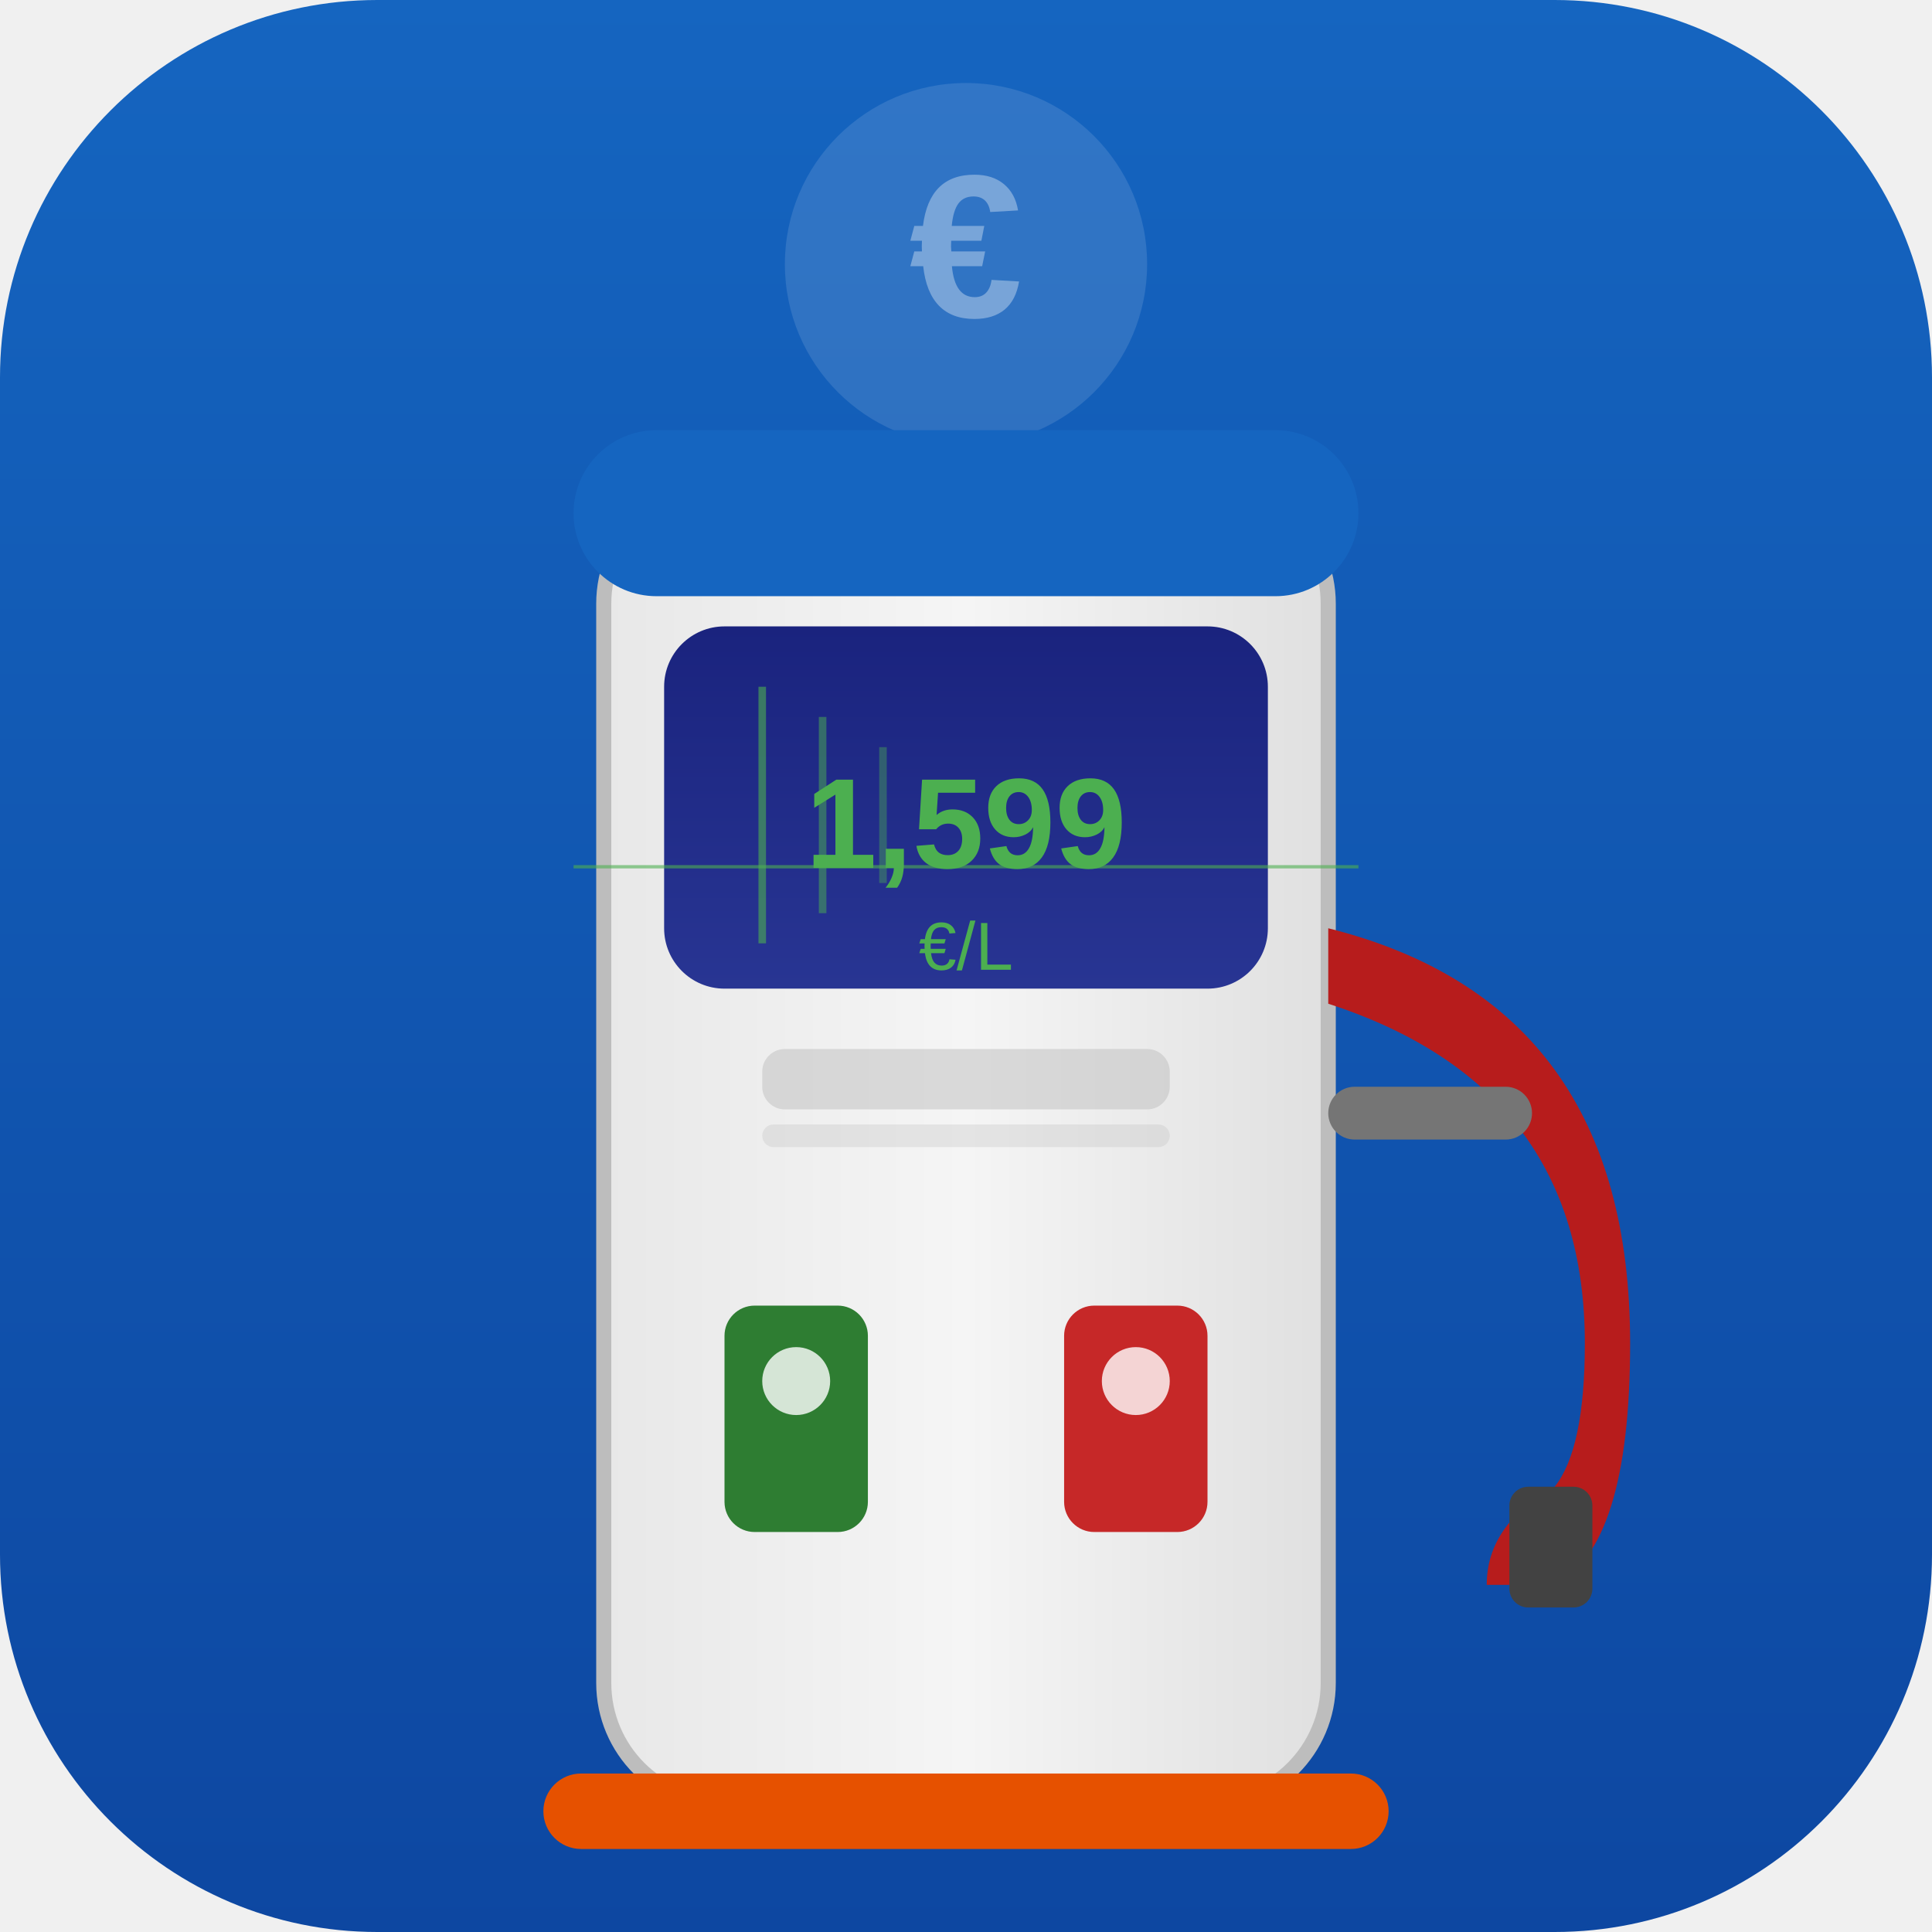
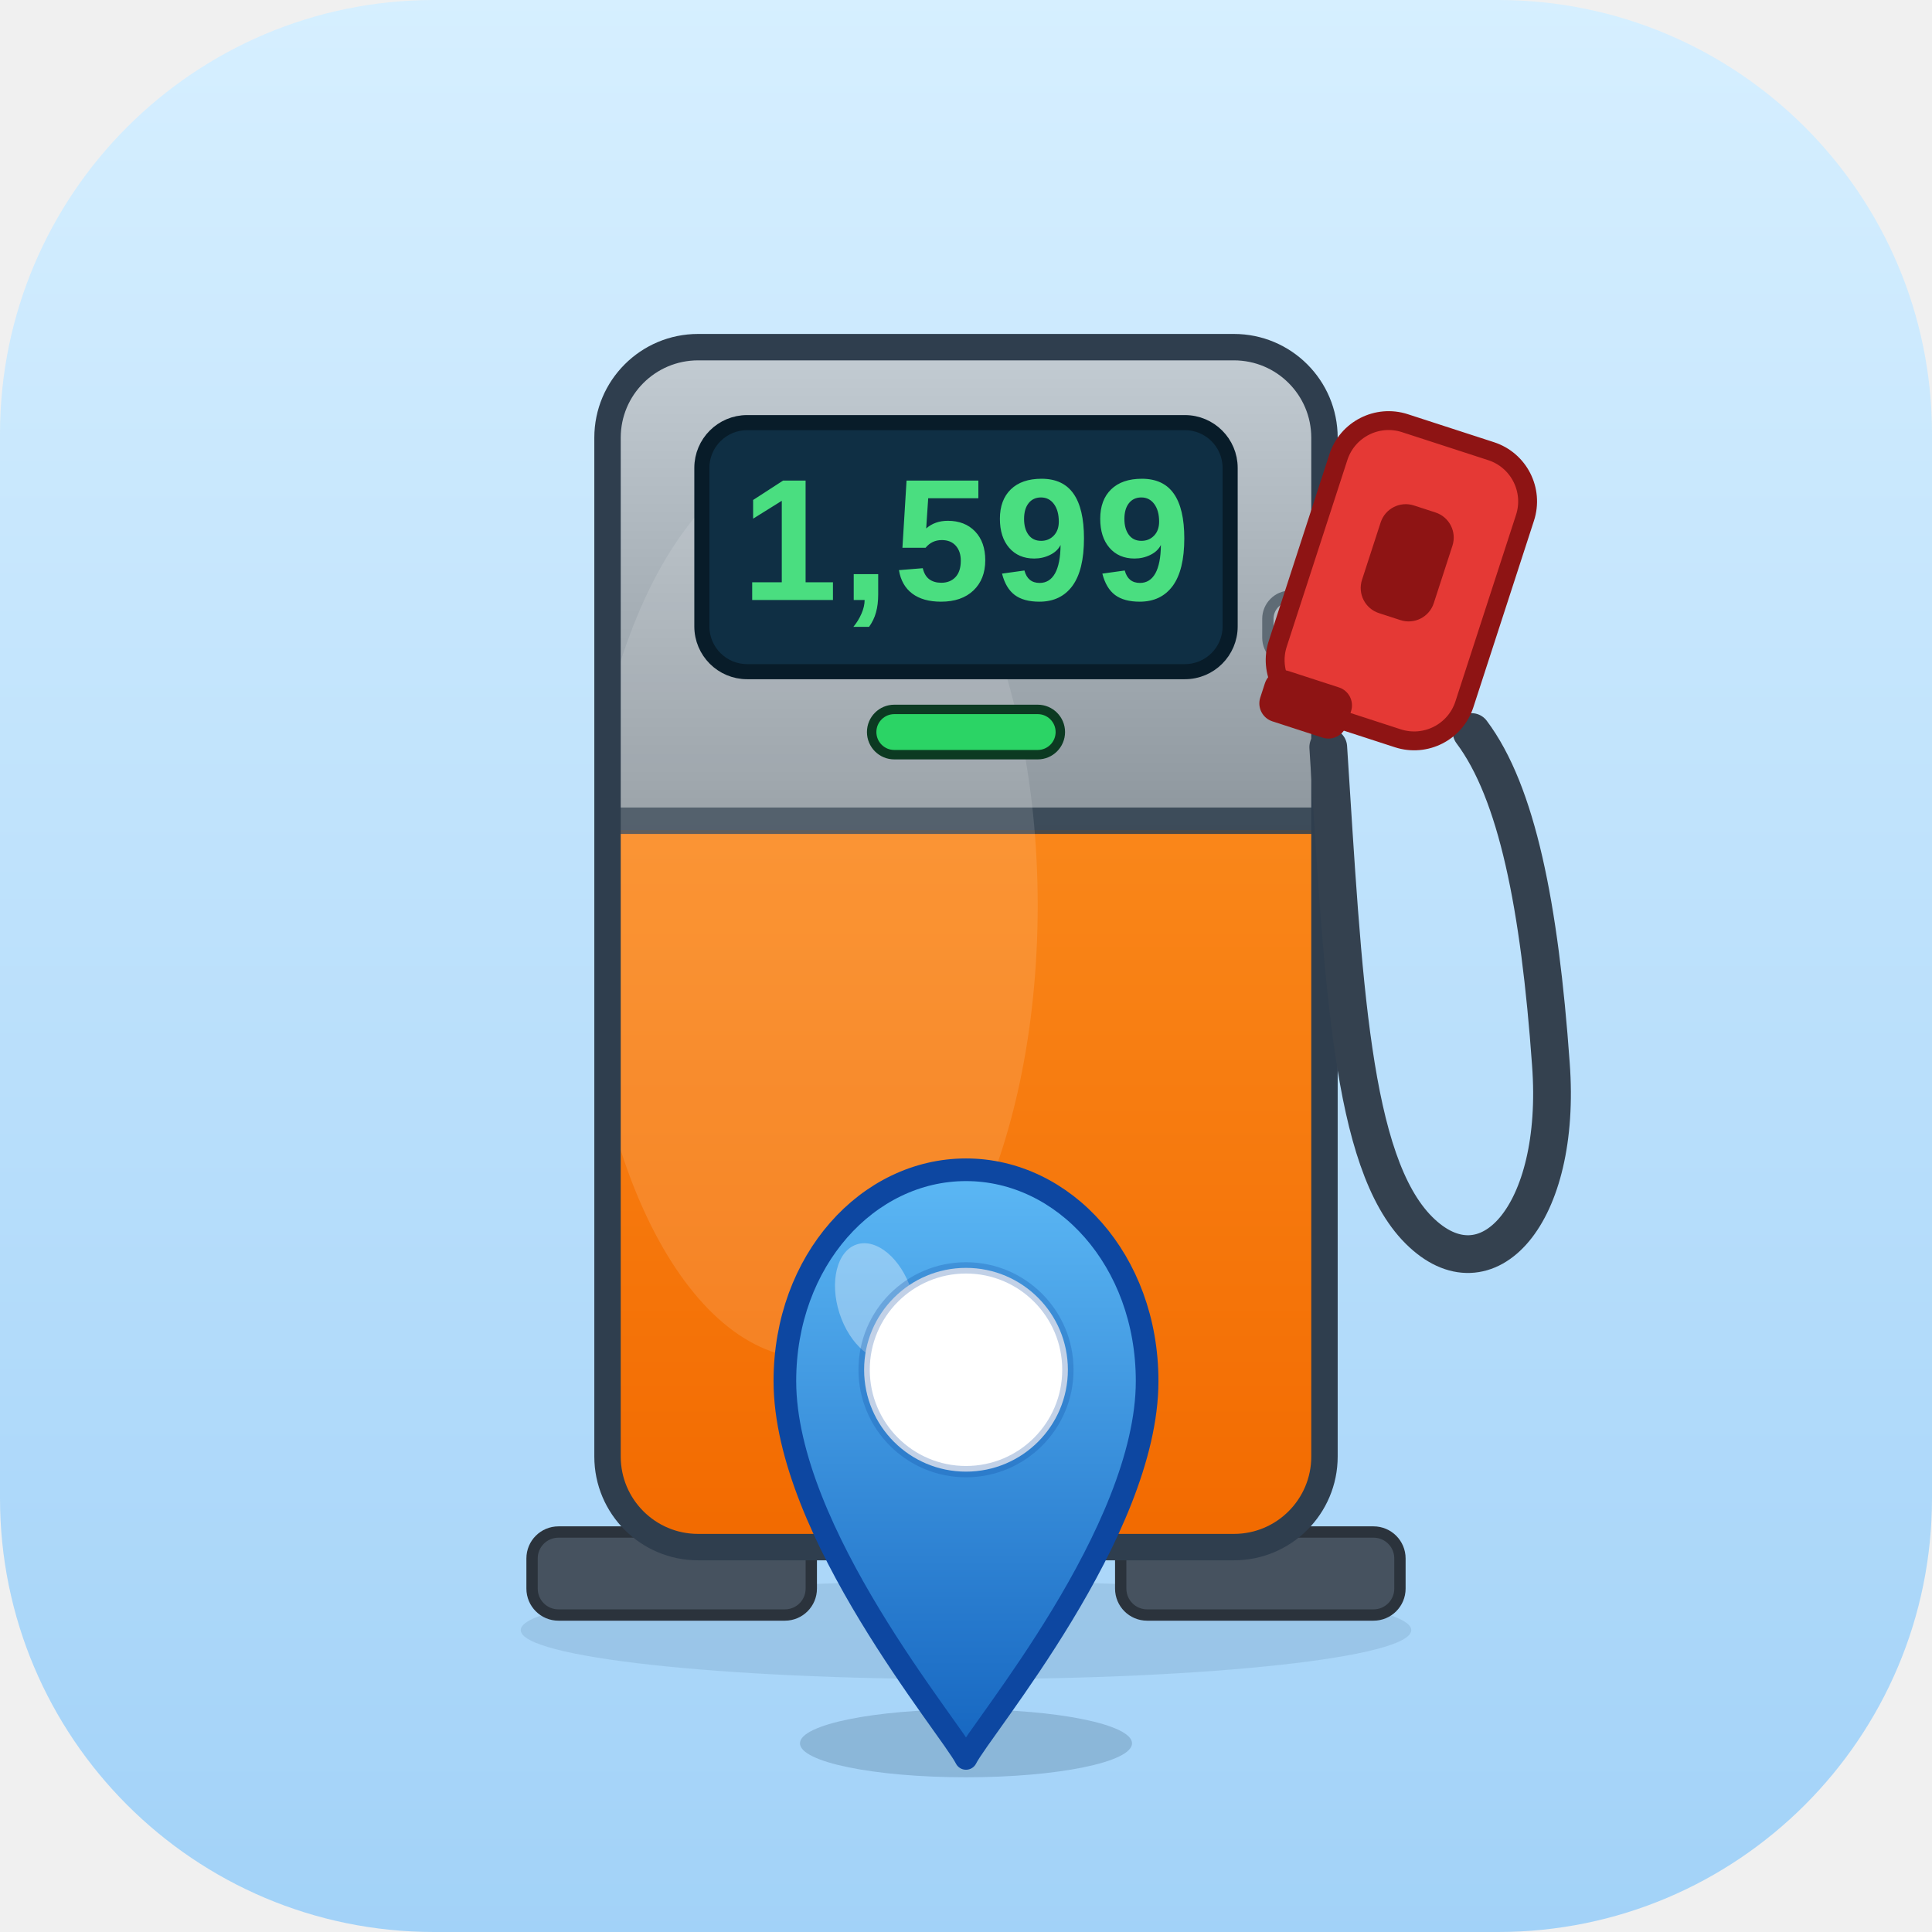
<svg xmlns="http://www.w3.org/2000/svg" viewBox="0 0 512 512" width="512" height="512">
  <defs>
    <linearGradient id="bg" x1="0" y1="0" x2="0" y2="1">
-       <stop offset="0%" stop-color="#1565c0" />
-       <stop offset="100%" stop-color="#0d47a1" />
+       <stop offset="0%" stop-color="#d6efff" />
+       <stop offset="100%" stop-color="#a2d2f8" />
    </linearGradient>
-     <linearGradient id="disp" x1="0" y1="0" x2="1" y2="0">
-       <stop offset="0%" stop-color="#e8e8e8" />
-       <stop offset="50%" stop-color="#f5f5f5" />
-       <stop offset="100%" stop-color="#e0e0e0" />
+     <linearGradient id="grey" x1="0" y1="0" x2="0" y2="1">
+       <stop offset="0%" stop-color="#c3ccd3" />
+       <stop offset="100%" stop-color="#8d969d" />
    </linearGradient>
-     <linearGradient id="screen" x1="0" y1="0" x2="0" y2="1">
-       <stop offset="0%" stop-color="#1a237e" />
-       <stop offset="100%" stop-color="#283593" />
+     <linearGradient id="orange" x1="0" y1="0" x2="0" y2="1">
+       <stop offset="0%" stop-color="#ff9a2b" />
+       <stop offset="100%" stop-color="#f26a00" />
    </linearGradient>
+     <linearGradient id="pinG" x1="0" y1="0" x2="0" y2="1">
+       <stop offset="0%" stop-color="#5cb8f5" />
+       <stop offset="100%" stop-color="#1565c0" />
+     </linearGradient>
+     <clipPath id="bodyClip">
+       <rect x="161" y="92" width="190" height="318" rx="24" />
+     </clipPath>
  </defs>
-   <rect width="512" height="512" rx="100" fill="url(#bg)" />
-   <g transform="translate(256,320)">
-     <circle cx="0" cy="-250" r="48" fill="#fff" opacity="0.12" />
-     <text x="0" y="-236" text-anchor="middle" fill="#fff" font-size="54" font-family="Arial,sans-serif" font-weight="bold" opacity="0.35">€</text>
-     <rect x="-96" y="-192" width="192" height="350" rx="32" fill="url(#disp)" stroke="#bdbdbd" stroke-width="4" />
-     <rect x="-104" y="-206" width="208" height="44" rx="22" fill="#1565c0" />
-     <rect x="-80" y="-154" width="160" height="96" rx="16" fill="url(#screen)" />
-     <text x="0" y="-90" text-anchor="middle" fill="#4caf50" font-size="34" font-family="Arial,sans-serif" font-weight="bold">1,599</text>
-     <text x="0" y="-87" text-anchor="middle" fill="#4caf50" font-size="13" font-family="Arial,sans-serif" opacity="0.6">————————————————</text>
-     <text x="0" y="-63" text-anchor="middle" fill="#4caf50" font-size="18" font-family="Arial,sans-serif">€/L</text>
-     <line x1="-54" y1="-138" x2="-54" y2="-70" stroke="#4caf50" stroke-width="2" opacity="0.6" />
-     <line x1="-38" y1="-130" x2="-38" y2="-78" stroke="#4caf50" stroke-width="2" opacity="0.5" />
-     <line x1="-22" y1="-122" x2="-22" y2="-86" stroke="#4caf50" stroke-width="2" opacity="0.4" />
-     <rect x="-54" y="-42" width="108" height="16" rx="6" fill="#bdbdbd" opacity="0.5" />
-     <rect x="-54" y="-22" width="108" height="6" rx="3" fill="#bdbdbd" opacity="0.3" />
-     <rect x="-64" y="26" width="38" height="60" rx="8" fill="#2e7d32" />
-     <rect x="26" y="26" width="38" height="60" rx="8" fill="#c62828" />
-     <circle cx="-45" cy="46" r="9" fill="#fff" opacity="0.8" />
-     <circle cx="45" cy="46" r="9" fill="#fff" opacity="0.8" />
-     <path d="M96 -74 Q176 -54 176 36 Q176 90 156 100 L138 100 Q138 84 156 74 Q164 64 164 36 Q164 -32 96 -54 Z" fill="#b71c1c" />
-     <rect x="96" y="-32" width="54" height="14" rx="7" fill="#757575" />
-     <rect x="144" y="74" width="22" height="32" rx="5" fill="#424242" />
-     <rect x="-112" y="150" width="224" height="20" rx="10" fill="#e65100" />
+   <rect width="512" height="512" rx="115" fill="url(#bg)" />
+   <ellipse cx="256" cy="432" rx="118" ry="13" fill="#0b2a4a" opacity="0.10" />
+   <rect x="141" y="406" width="74" height="22" rx="7" fill="#46525f" stroke="#2b333c" stroke-width="3" />
+   <rect x="297" y="406" width="74" height="22" rx="7" fill="#46525f" stroke="#2b333c" stroke-width="3" />
+   <rect x="161" y="92" width="190" height="318" rx="24" fill="url(#orange)" />
+   <g clip-path="url(#bodyClip)">
+     <rect x="161" y="92" width="190" height="128" fill="url(#grey)" />
+     <rect x="161" y="214" width="190" height="7" fill="#2f3e4e" opacity="0.85" />
+     <ellipse cx="215" cy="240" rx="60" ry="120" fill="#ffffff" opacity="0.12" />
  </g>
+   <rect x="161" y="92" width="190" height="318" rx="24" fill="none" stroke="#2f3e4e" stroke-width="7" />
+   <path d="M 352 198 C 356 260 358 308 376 326 C 394 344 414 322 411 282 C 408 240 402 210 390 194" fill="none" stroke="#34414f" stroke-width="10" stroke-linecap="round" />
+   <rect x="336" y="158" width="28" height="17" rx="6" fill="#b0b8be" stroke="#5f6b75" stroke-width="3" />
+   <g transform="translate(372,152) rotate(18)">
+     <rect x="-26" y="-38" width="52" height="80" rx="14" fill="#e53935" stroke="#8e1414" stroke-width="5" />
+     <rect x="-10" y="-18" width="20" height="30" rx="7" fill="#8e1414" />
+     <rect x="-26" y="34" width="24" height="14" rx="5" fill="#8e1414" />
+   </g>
+   <rect x="186" y="112" width="140" height="66" rx="12" fill="#0f2f44" stroke="#081c29" stroke-width="4" />
+   <text x="256" y="159" text-anchor="middle" fill="#4ade80" font-size="46" font-family="Arial, Helvetica, sans-serif" font-weight="800" letter-spacing="1">1,599</text>
+   <rect x="231" y="188" width="50" height="12" rx="6" fill="#2bd465" stroke="#0c3a22" stroke-width="2.5" />
+   <ellipse cx="256" cy="462" rx="44" ry="9" fill="#0b2a4a" opacity="0.18" />
+   <path d="M 256 466 C 252 458 208 406 208 366 C 208 334 230 310 256 310 C 282 310 304 334 304 366 C 304 406 260 458 256 466 Z" fill="url(#pinG)" stroke="#0d47a1" stroke-width="6" stroke-linejoin="round" />
+   <ellipse cx="232" cy="345" rx="10" ry="16" fill="#ffffff" opacity="0.35" transform="rotate(-18 232 345)" />
+   <circle cx="256" cy="363" r="27" fill="#ffffff" />
+   <circle cx="256" cy="363" r="27" fill="none" stroke="#0d47a1" stroke-width="3" opacity="0.25" />
</svg>
